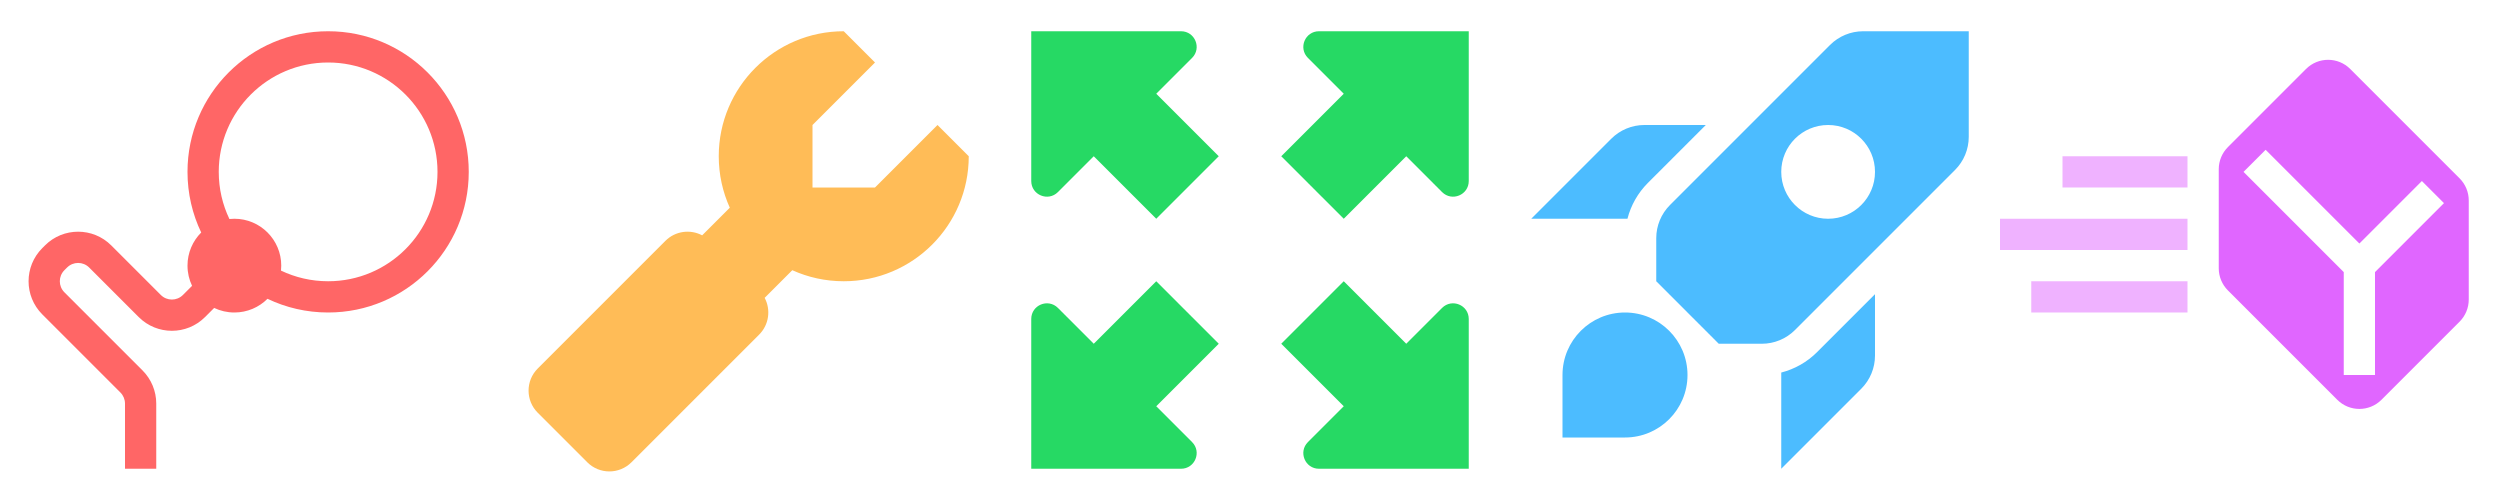
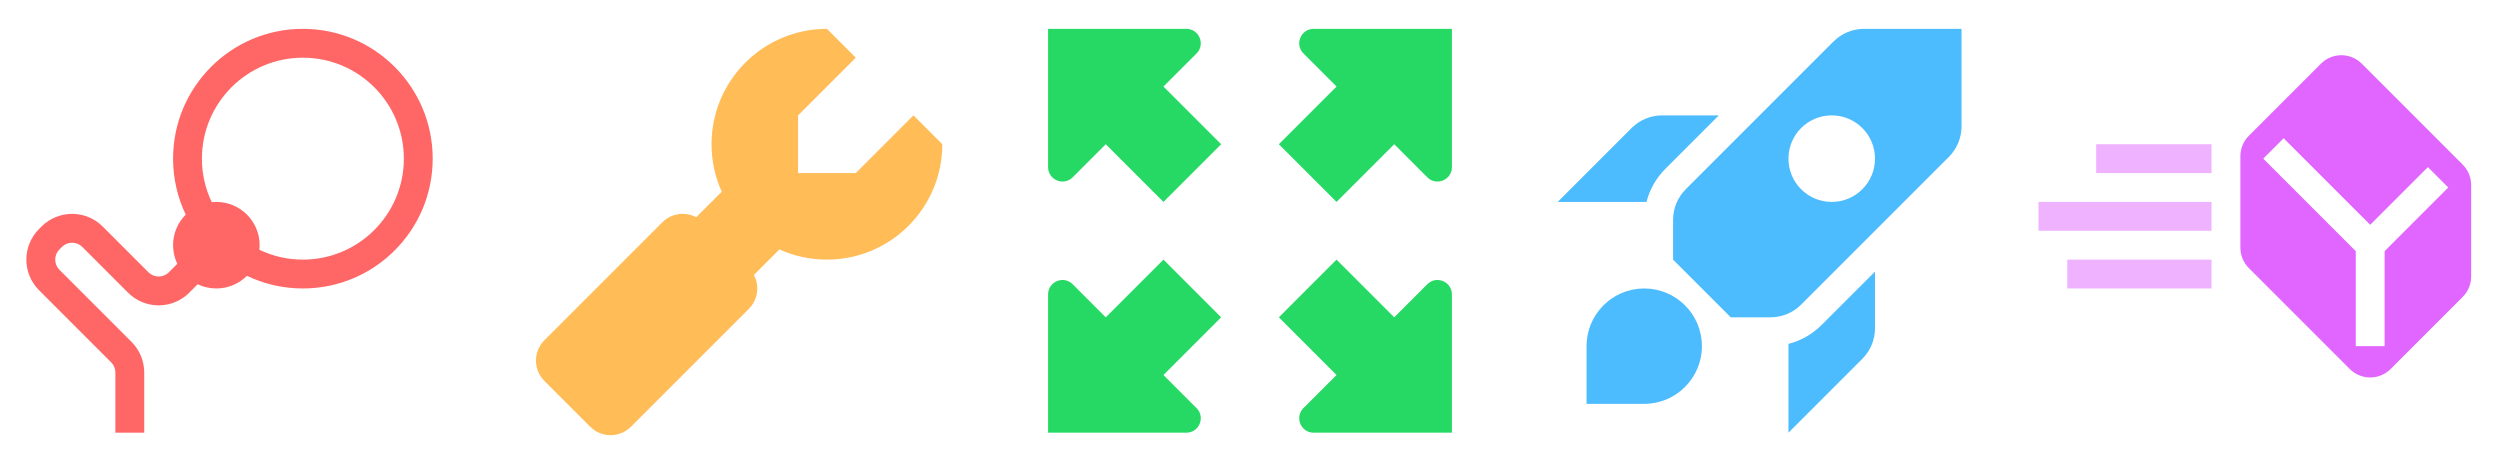
- <svg xmlns="http://www.w3.org/2000/svg" width="480" height="96" viewBox="0 0 480 96" fill="none">
+ <svg xmlns="http://www.w3.org/2000/svg" width="520" height="96" viewBox="0 0 520 96" fill="none">
  <path fill-rule="evenodd" clip-rule="evenodd" d="M63 54C74.598 54 84 44.598 84 33C84 21.402 74.598 12 63 12C51.402 12 42 21.402 42 33C42 36.24 42.734 39.31 44.045 42.05C44.359 42.017 44.677 42 45 42C49.971 42 54 46.029 54 51C54 51.323 53.983 51.641 53.95 51.955C56.69 53.266 59.759 54 63 54ZM51.359 57.369C54.884 59.055 58.832 60 63 60C77.912 60 90 47.912 90 33C90 18.088 77.912 6 63 6C48.088 6 36 18.088 36 33C36 37.168 36.944 41.116 38.631 44.641C37.005 46.269 36 48.517 36 51C36 52.389 36.315 53.705 36.877 54.88L35.121 56.636C33.95 57.808 32.05 57.808 30.879 56.636L21.364 47.121C17.849 43.607 12.151 43.607 8.636 47.121L8.121 47.636C4.607 51.151 4.607 56.849 8.121 60.364L23.121 75.364C23.684 75.927 24 76.69 24 77.485V87V90H30V87V77.485C30 75.098 29.052 72.809 27.364 71.121L12.364 56.121C11.192 54.95 11.192 53.05 12.364 51.879L12.879 51.364C14.05 50.192 15.95 50.192 17.121 51.364L26.636 60.879C30.151 64.393 35.849 64.393 39.364 60.879L41.12 59.123C42.295 59.685 43.611 60 45 60C47.483 60 49.731 58.995 51.359 57.369Z" fill="#FF6666" />
-   <path fill-rule="evenodd" clip-rule="evenodd" d="M180 24L168 36H156V24L168 12L162 6C148.745 6 138 16.745 138 30C138 33.522 138.758 36.866 140.121 39.879L134.815 45.185C132.547 43.979 129.668 44.332 127.757 46.243L103.243 70.757C100.899 73.1 100.899 76.9 103.243 79.243L112.757 88.757C115.1 91.1 118.899 91.1 121.243 88.757L145.757 64.243C147.668 62.332 148.021 59.453 146.815 57.185L152.121 51.879C155.134 53.242 158.478 54 162 54C175.255 54 186 43.255 186 30L180 24Z" fill="#FFBC57" />
-   <path fill-rule="evenodd" clip-rule="evenodd" d="M198 34.757C198 37.43 201.231 38.769 203.121 36.879L210 30L222 42L234 30L222 18L228.879 11.121C230.769 9.231 229.43 6 226.757 6L198 6L198 34.757ZM282 61.243C282 58.57 278.769 57.231 276.879 59.121L270 66L258 54L246 66L258 78L251.121 84.879C249.231 86.769 250.57 90 253.243 90H282V61.243ZM251.121 11.121C249.231 9.231 250.57 6 253.243 6L282 6L282 34.757C282 37.43 278.769 38.769 276.879 36.879L270 30L258 42L246 30L258 18L251.121 11.121ZM226.757 90C229.43 90 230.769 86.769 228.879 84.879L222 78L234 66L222 54L210 66L203.121 59.121C201.231 57.231 198 58.57 198 61.243L198 90L226.757 90Z" fill="#26D964" />
-   <path fill-rule="evenodd" clip-rule="evenodd" d="M357.728 6H378V26.272C378 28.659 377.052 30.948 375.364 32.636L344.636 63.364C342.948 65.052 340.659 66 338.272 66H330L318 54V45.728C318 43.341 318.948 41.052 320.636 39.364L351.364 8.636C353.052 6.948 355.341 6 357.728 6ZM360 33C360 37.971 355.971 42 351 42C346.029 42 342 37.971 342 33C342 28.029 346.029 24 351 24C355.971 24 360 28.029 360 33ZM327.515 24H315.728C313.341 24 311.052 24.948 309.364 26.636L294 42H312.471C313.133 39.419 314.477 37.038 316.393 35.121L327.515 24ZM342 71.529V90L357.364 74.636C359.052 72.948 360 70.659 360 68.272V56.485L348.879 67.607C346.962 69.523 344.581 70.867 342 71.529ZM300 72C300 65.373 305.373 60 312 60C318.627 60 324 65.373 324 72C324 78.627 318.627 84 312 84H300V72Z" fill="#4CBCFF" />
-   <path fill-rule="evenodd" clip-rule="evenodd" d="M451.243 13.243L472.243 34.243C473.368 35.368 474 36.894 474 38.485V57.515C474 59.106 473.368 60.632 472.243 61.757L457.243 76.757C454.899 79.1 451.101 79.1 448.757 76.757L427.757 55.757C426.632 54.632 426 53.106 426 51.515V32.485C426 30.894 426.632 29.368 427.757 28.243L442.757 13.243C445.101 10.899 448.899 10.899 451.243 13.243ZM437.121 30.879L435 28.757L430.757 33L432.879 35.121L450 52.243V69V72H456V69V52.243L467.121 41.121L469.243 39L465 34.757L462.879 36.879L453 46.757L437.121 30.879Z" fill="#E066FF" />
-   <path opacity="0.5" fill-rule="evenodd" clip-rule="evenodd" d="M396 30H420V36H396V30ZM384 42H420V48H384V42ZM420 54H390V60H420V54Z" fill="#E066FF" />
+   <path fill-rule="evenodd" clip-rule="evenodd" d="M190 24L178 36H166V24L178 12L172 6C158.745 6 148 16.745 148 30C148 33.522 148.758 36.866 150.121 39.879L144.815 45.185C142.547 43.979 139.668 44.332 137.757 46.243L113.243 70.757C110.899 73.1 110.899 76.9 113.243 79.243L122.757 88.757C125.1 91.1 128.899 91.1 131.243 88.757L155.757 64.243C157.668 62.332 158.021 59.453 156.815 57.185L162.121 51.879C165.134 53.242 168.478 54 172 54C185.255 54 196 43.255 196 30L190 24Z" fill="#FFBC57" />
+   <path fill-rule="evenodd" clip-rule="evenodd" d="M218 34.757C218 37.43 221.231 38.769 223.121 36.879L230 30L242 42L254 30L242 18L248.879 11.121C250.769 9.231 249.43 6 246.757 6L218 6L218 34.757ZM302 61.243C302 58.57 298.769 57.231 296.879 59.121L290 66L278 54L266 66L278 78L271.121 84.879C269.231 86.769 270.57 90 273.243 90H302V61.243ZM271.121 11.121C269.231 9.231 270.57 6 273.243 6L302 6L302 34.757C302 37.43 298.769 38.769 296.879 36.879L290 30L278 42L266 30L278 18L271.121 11.121ZM246.757 90C249.43 90 250.769 86.769 248.879 84.879L242 78L254 66L242 54L230 66L223.121 59.121C221.231 57.231 218 58.57 218 61.243L218 90L246.757 90Z" fill="#26D964" />
+   <path fill-rule="evenodd" clip-rule="evenodd" d="M387.728 6H408V26.272C408 28.659 407.052 30.948 405.364 32.636L374.636 63.364C372.948 65.052 370.659 66 368.272 66H360L348 54V45.728C348 43.341 348.948 41.052 350.636 39.364L381.364 8.636C383.052 6.948 385.341 6 387.728 6ZM390 33C390 37.971 385.971 42 381 42C376.029 42 372 37.971 372 33C372 28.029 376.029 24 381 24C385.971 24 390 28.029 390 33ZM357.515 24H345.728C343.341 24 341.052 24.948 339.364 26.636L324 42H342.471C343.133 39.419 344.477 37.038 346.393 35.121L357.515 24ZM372 71.529V90L387.364 74.636C389.052 72.948 390 70.659 390 68.272V56.485L378.879 67.607C376.962 69.523 374.581 70.867 372 71.529ZM330 72C330 65.373 335.373 60 342 60C348.627 60 354 65.373 354 72C354 78.627 348.627 84 342 84H330V72Z" fill="#4CBCFF" />
+   <path fill-rule="evenodd" clip-rule="evenodd" d="M491.243 13.243L512.243 34.243C513.368 35.368 514 36.894 514 38.485V57.515C514 59.106 513.368 60.632 512.243 61.757L497.243 76.757C494.899 79.1 491.101 79.1 488.757 76.757L467.757 55.757C466.632 54.632 466 53.106 466 51.515V32.485C466 30.894 466.632 29.368 467.757 28.243L482.757 13.243C485.101 10.899 488.899 10.899 491.243 13.243ZM477.121 30.879L475 28.757L470.757 33L472.879 35.121L490 52.243V69V72H496V69V52.243L507.121 41.121L509.243 39L505 34.757L502.879 36.879L493 46.757L477.121 30.879Z" fill="#E066FF" />
+   <path opacity="0.5" fill-rule="evenodd" clip-rule="evenodd" d="M436 30H460V36H436V30ZM424 42H460V48H424V42ZM460 54H430V60H460V54Z" fill="#E066FF" />
</svg>
